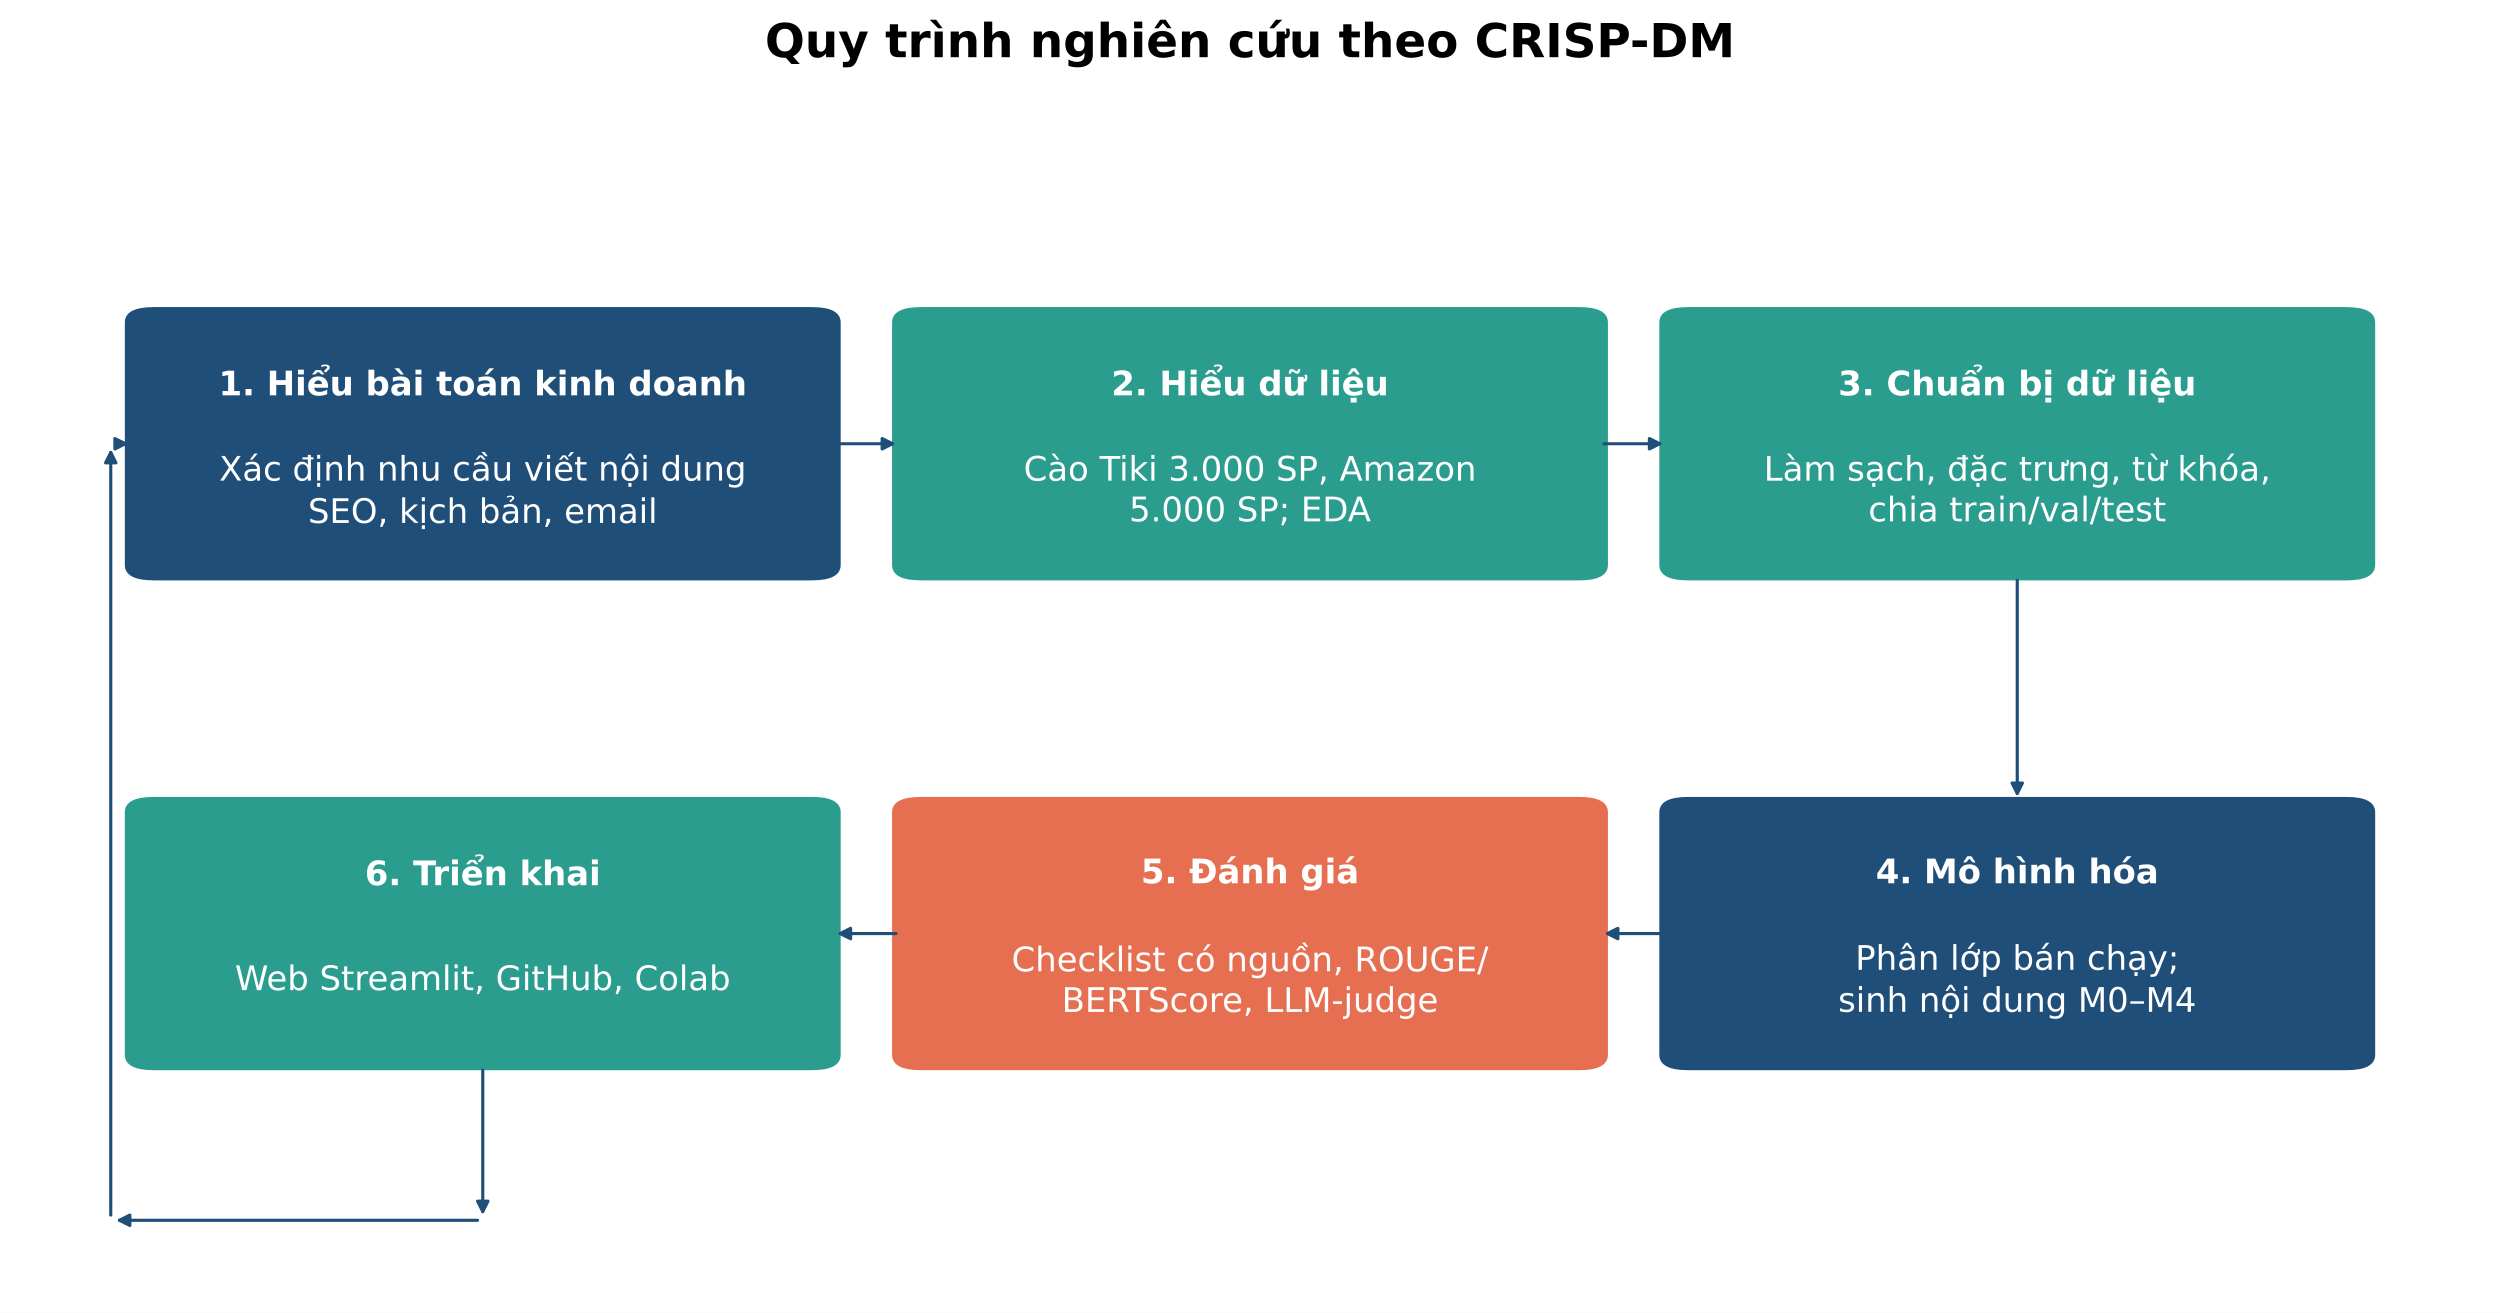
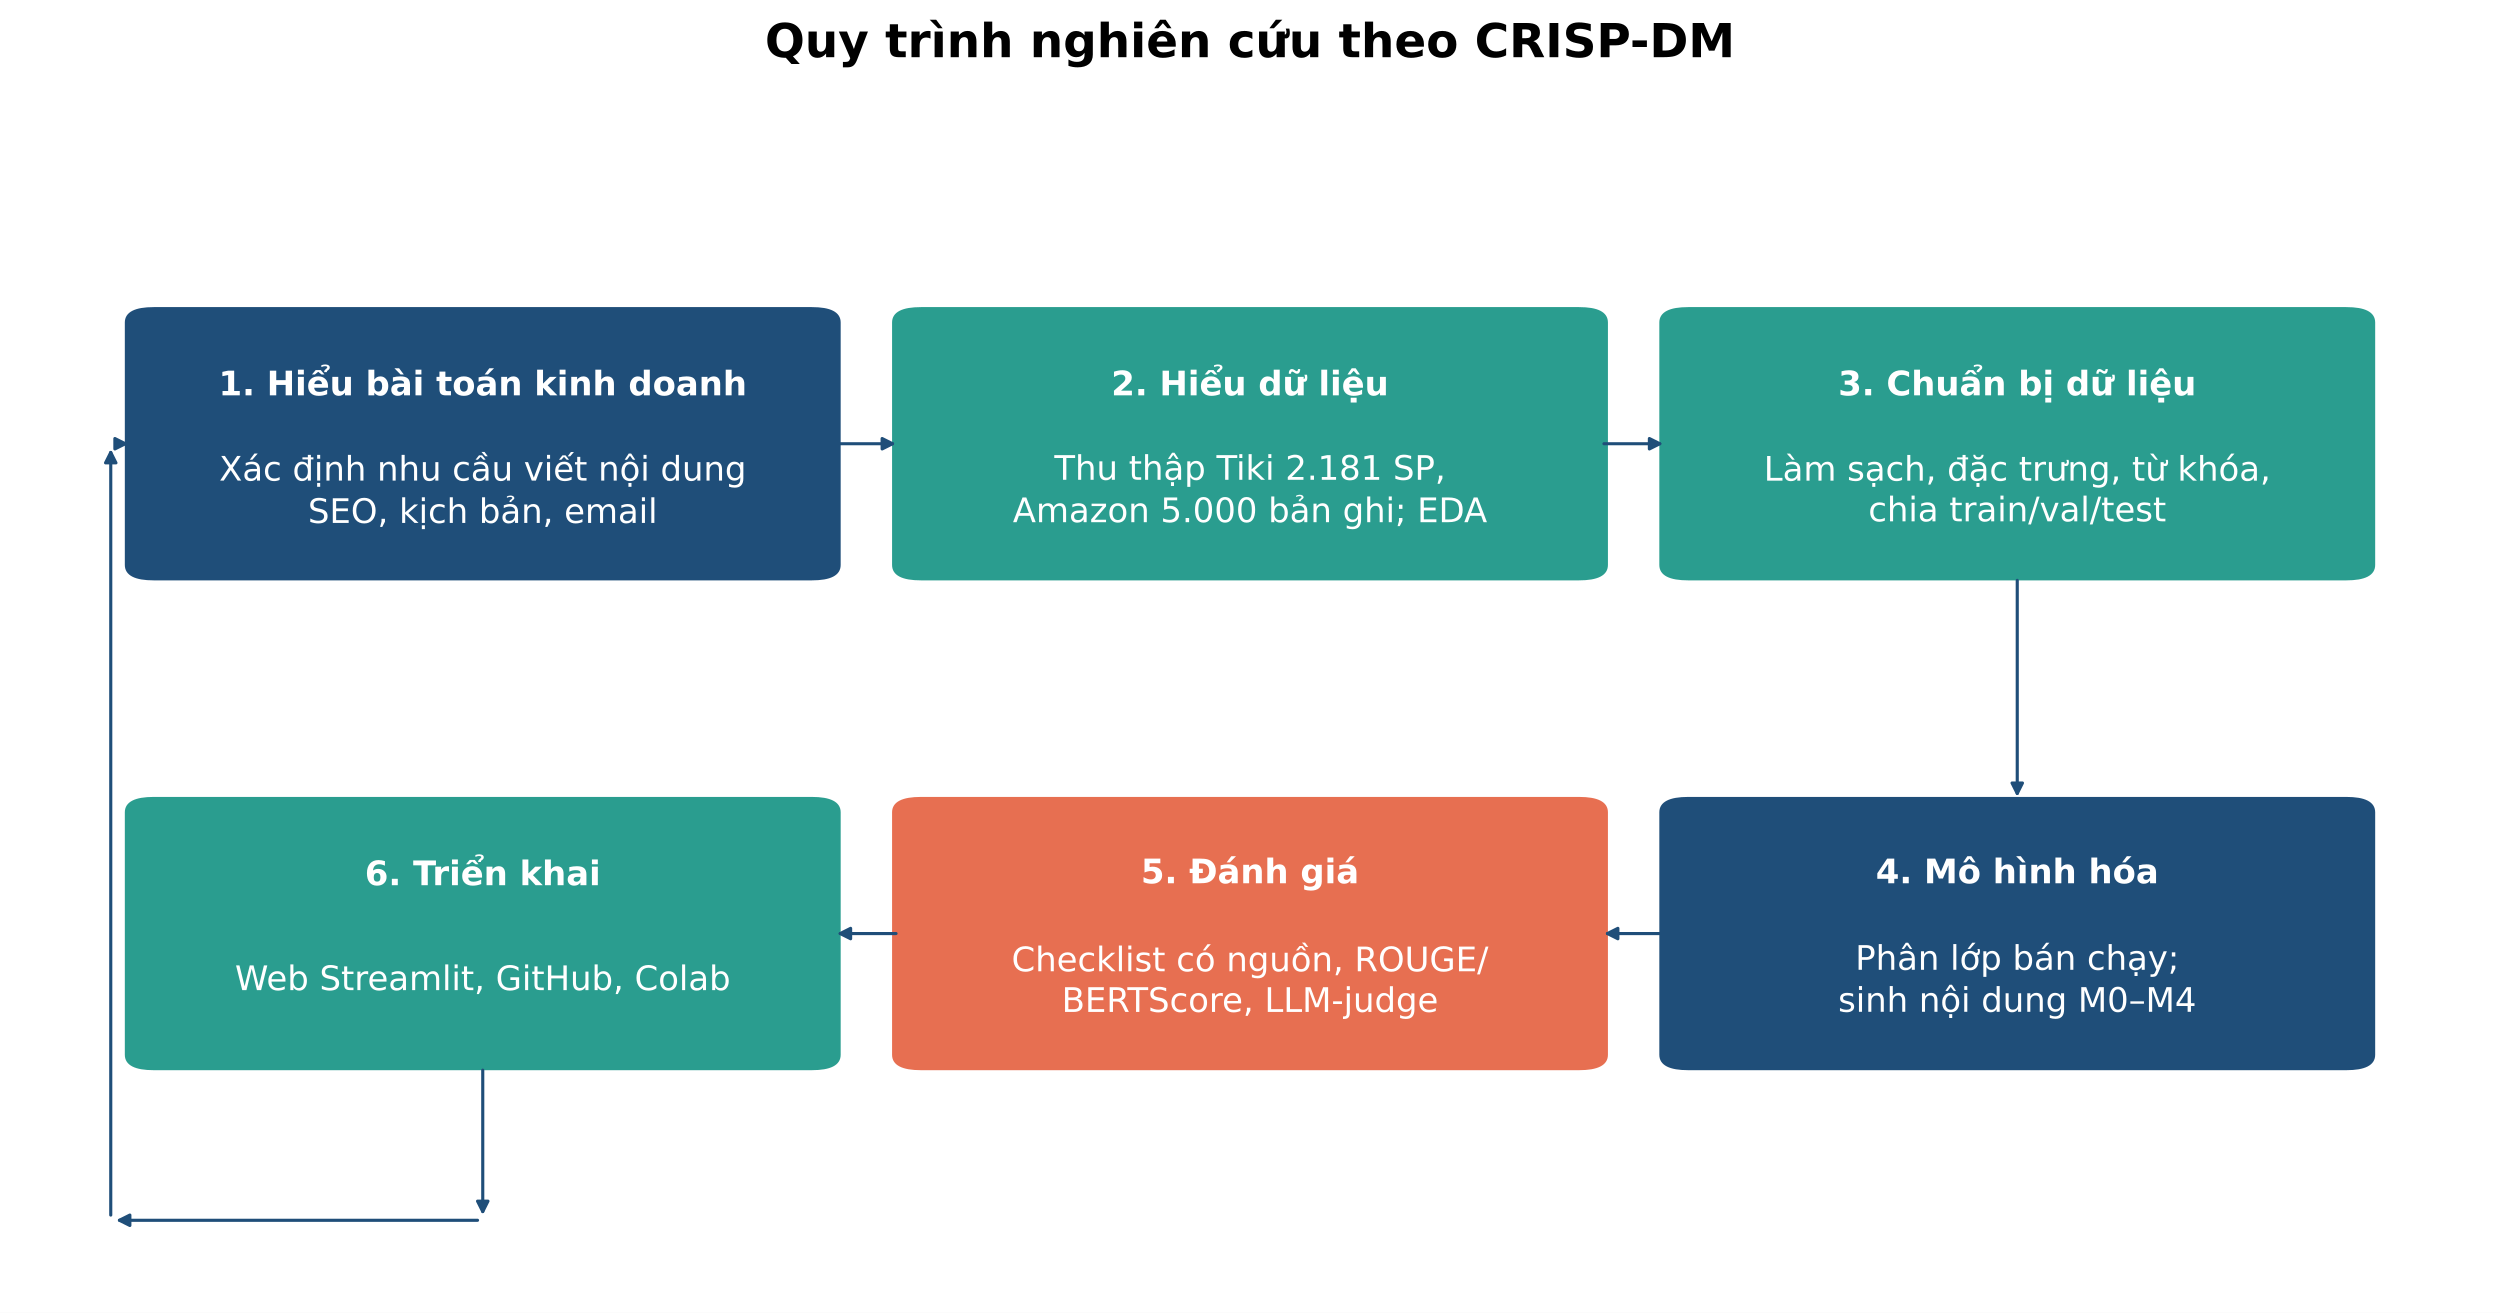
<svg xmlns="http://www.w3.org/2000/svg" width="959.76pt" height="504pt" viewBox="0 0 959.76 504" version="1.1">
  <defs>
    <style type="text/css">*{stroke-linejoin: round; stroke-linecap: butt}</style>
  </defs>
  <g id="figure_1">
    <g id="patch_1">
      <path d="M 0 504  L 959.76 504  L 959.76 0  L 0 0  z " style="fill: #ffffff" />
    </g>
    <g id="axes_1">
      <g id="patch_2">
-         <path d="M 59.03 222.408  L 311.629 222.408  Q 322.34 222.408 322.34 216.904  L 322.34 123.8  Q 322.34 118.296 311.629 118.296  L 59.03 118.296  Q 48.319 118.296 48.319 123.8  L 48.319 216.904  Q 48.319 222.408 59.03 222.408  z " clip-path="url(#p2b11249c9d)" style="fill: #1f4e79; stroke: #1f4e79; stroke-width: 0.8; stroke-linejoin: miter" />
+         <path d="M 59.03 222.408  L 311.629 222.408  Q 322.34 222.408 322.34 216.904  L 322.34 123.8  Q 322.34 118.296 311.629 118.296  L 59.03 118.296  Q 48.319 118.296 48.319 123.8  L 48.319 216.904  Q 48.319 222.408 59.03 222.408  z " clip-path="url(#p324cb21013)" style="fill: #1f4e79; stroke: #1f4e79; stroke-width: 0.8; stroke-linejoin: miter" />
      </g>
      <g id="patch_3">
-         <path d="M 353.58 222.408  L 606.18 222.408  Q 616.891 222.408 616.891 216.904  L 616.891 123.8  Q 616.891 118.296 606.18 118.296  L 353.58 118.296  Q 342.869 118.296 342.869 123.8  L 342.869 216.904  Q 342.869 222.408 353.58 222.408  z " clip-path="url(#p2b11249c9d)" style="fill: #2a9d8f; stroke: #2a9d8f; stroke-width: 0.8; stroke-linejoin: miter" />
+         <path d="M 353.58 222.408  L 606.18 222.408  Q 616.891 222.408 616.891 216.904  L 616.891 123.8  Q 616.891 118.296 606.18 118.296  L 353.58 118.296  Q 342.869 118.296 342.869 123.8  L 342.869 216.904  Q 342.869 222.408 353.58 222.408  z " clip-path="url(#p324cb21013)" style="fill: #2a9d8f; stroke: #2a9d8f; stroke-width: 0.8; stroke-linejoin: miter" />
      </g>
      <g id="patch_4">
-         <path d="M 648.131 222.408  L 900.73 222.408  Q 911.441 222.408 911.441 216.904  L 911.441 123.8  Q 911.441 118.296 900.73 118.296  L 648.131 118.296  Q 637.42 118.296 637.42 123.8  L 637.42 216.904  Q 637.42 222.408 648.131 222.408  z " clip-path="url(#p2b11249c9d)" style="fill: #2a9d8f; stroke: #2a9d8f; stroke-width: 0.8; stroke-linejoin: miter" />
+         <path d="M 648.131 222.408  L 900.73 222.408  Q 911.441 222.408 911.441 216.904  L 911.441 123.8  Q 911.441 118.296 900.73 118.296  L 648.131 118.296  Q 637.42 118.296 637.42 123.8  L 637.42 216.904  Q 637.42 222.408 648.131 222.408  z " clip-path="url(#p324cb21013)" style="fill: #2a9d8f; stroke: #2a9d8f; stroke-width: 0.8; stroke-linejoin: miter" />
      </g>
      <g id="patch_5">
-         <path d="M 648.131 410.45  L 900.73 410.45  Q 911.441 410.45 911.441 404.946  L 911.441 311.842  Q 911.441 306.339 900.73 306.339  L 648.131 306.339  Q 637.42 306.339 637.42 311.842  L 637.42 404.946  Q 637.42 410.45 648.131 410.45  z " clip-path="url(#p2b11249c9d)" style="fill: #1f4e79; stroke: #1f4e79; stroke-width: 0.8; stroke-linejoin: miter" />
+         <path d="M 648.131 410.45  L 900.73 410.45  Q 911.441 410.45 911.441 404.946  L 911.441 311.842  Q 911.441 306.339 900.73 306.339  L 648.131 306.339  Q 637.42 306.339 637.42 311.842  L 637.42 404.946  Q 637.42 410.45 648.131 410.45  z " clip-path="url(#p324cb21013)" style="fill: #1f4e79; stroke: #1f4e79; stroke-width: 0.8; stroke-linejoin: miter" />
      </g>
      <g id="patch_6">
-         <path d="M 353.58 410.45  L 606.18 410.45  Q 616.891 410.45 616.891 404.946  L 616.891 311.842  Q 616.891 306.339 606.18 306.339  L 353.58 306.339  Q 342.869 306.339 342.869 311.842  L 342.869 404.946  Q 342.869 410.45 353.58 410.45  z " clip-path="url(#p2b11249c9d)" style="fill: #e76f51; stroke: #e76f51; stroke-width: 0.8; stroke-linejoin: miter" />
+         <path d="M 353.58 410.45  L 606.18 410.45  Q 616.891 410.45 616.891 404.946  L 616.891 311.842  Q 616.891 306.339 606.18 306.339  L 353.58 306.339  Q 342.869 306.339 342.869 311.842  L 342.869 404.946  Q 342.869 410.45 353.58 410.45  z " clip-path="url(#p324cb21013)" style="fill: #e76f51; stroke: #e76f51; stroke-width: 0.8; stroke-linejoin: miter" />
      </g>
      <g id="patch_7">
-         <path d="M 59.03 410.45  L 311.629 410.45  Q 322.34 410.45 322.34 404.946  L 322.34 311.842  Q 322.34 306.339 311.629 306.339  L 59.03 306.339  Q 48.319 306.339 48.319 311.842  L 48.319 404.946  Q 48.319 410.45 59.03 410.45  z " clip-path="url(#p2b11249c9d)" style="fill: #2a9d8f; stroke: #2a9d8f; stroke-width: 0.8; stroke-linejoin: miter" />
+         <path d="M 59.03 410.45  L 311.629 410.45  Q 322.34 410.45 322.34 404.946  L 322.34 311.842  Q 322.34 306.339 311.629 306.339  L 59.03 306.339  Q 48.319 306.339 48.319 311.842  L 48.319 404.946  Q 48.319 410.45 59.03 410.45  z " clip-path="url(#p324cb21013)" style="fill: #2a9d8f; stroke: #2a9d8f; stroke-width: 0.8; stroke-linejoin: miter" />
      </g>
      <g id="patch_8">
-         <path d="M 321.213 170.352  Q 332.604 170.352 342.652 170.352  " clip-path="url(#p2b11249c9d)" style="fill: none; stroke: #1f4e79; stroke-width: 1.2; stroke-linecap: round" />
-         <path d="M 338.652 168.352  L 342.652 170.352  L 338.652 172.352  z " clip-path="url(#p2b11249c9d)" style="fill: #1f4e79; stroke: #1f4e79; stroke-width: 1.2; stroke-linecap: round" />
+         <path d="M 321.213 170.352  Q 332.604 170.352 342.652 170.352  " clip-path="url(#p324cb21013)" style="fill: none; stroke: #1f4e79; stroke-width: 1.2; stroke-linecap: round" />
+         <path d="M 338.652 168.352  L 342.652 170.352  L 338.652 172.352  z " clip-path="url(#p324cb21013)" style="fill: #1f4e79; stroke: #1f4e79; stroke-width: 1.2; stroke-linecap: round" />
      </g>
      <g id="patch_9">
-         <path d="M 615.764 170.352  Q 627.154 170.352 637.203 170.352  " clip-path="url(#p2b11249c9d)" style="fill: none; stroke: #1f4e79; stroke-width: 1.2; stroke-linecap: round" />
-         <path d="M 633.203 168.352  L 637.203 170.352  L 633.203 172.352  z " clip-path="url(#p2b11249c9d)" style="fill: #1f4e79; stroke: #1f4e79; stroke-width: 1.2; stroke-linecap: round" />
+         <path d="M 615.764 170.352  Q 627.154 170.352 637.203 170.352  " clip-path="url(#p324cb21013)" style="fill: none; stroke: #1f4e79; stroke-width: 1.2; stroke-linecap: round" />
+         <path d="M 633.203 168.352  L 637.203 170.352  L 633.203 172.352  z " clip-path="url(#p324cb21013)" style="fill: #1f4e79; stroke: #1f4e79; stroke-width: 1.2; stroke-linecap: round" />
      </g>
      <g id="patch_10">
-         <path d="M 774.43 222.805  Q 774.43 264.375 774.43 304.604  " clip-path="url(#p2b11249c9d)" style="fill: none; stroke: #1f4e79; stroke-width: 1.2; stroke-linecap: round" />
-         <path d="M 776.43 300.604  L 774.43 304.604  L 772.43 300.604  z " clip-path="url(#p2b11249c9d)" style="fill: #1f4e79; stroke: #1f4e79; stroke-width: 1.2; stroke-linecap: round" />
+         <path d="M 774.43 222.805  Q 774.43 264.375 774.43 304.604  " clip-path="url(#p324cb21013)" style="fill: none; stroke: #1f4e79; stroke-width: 1.2; stroke-linecap: round" />
+         <path d="M 776.43 300.604  L 774.43 304.604  L 772.43 300.604  z " clip-path="url(#p324cb21013)" style="fill: #1f4e79; stroke: #1f4e79; stroke-width: 1.2; stroke-linecap: round" />
      </g>
      <g id="patch_11">
-         <path d="M 638.547 358.394  Q 627.156 358.394 617.108 358.394  " clip-path="url(#p2b11249c9d)" style="fill: none; stroke: #1f4e79; stroke-width: 1.2; stroke-linecap: round" />
-         <path d="M 621.108 360.394  L 617.108 358.394  L 621.108 356.394  z " clip-path="url(#p2b11249c9d)" style="fill: #1f4e79; stroke: #1f4e79; stroke-width: 1.2; stroke-linecap: round" />
+         <path d="M 638.547 358.394  Q 627.156 358.394 617.108 358.394  " clip-path="url(#p324cb21013)" style="fill: none; stroke: #1f4e79; stroke-width: 1.2; stroke-linecap: round" />
+         <path d="M 621.108 360.394  L 617.108 358.394  L 621.108 356.394  z " clip-path="url(#p324cb21013)" style="fill: #1f4e79; stroke: #1f4e79; stroke-width: 1.2; stroke-linecap: round" />
      </g>
      <g id="patch_12">
-         <path d="M 343.996 358.394  Q 332.606 358.394 322.557 358.394  " clip-path="url(#p2b11249c9d)" style="fill: none; stroke: #1f4e79; stroke-width: 1.2; stroke-linecap: round" />
-         <path d="M 326.557 360.394  L 322.557 358.394  L 326.557 356.394  z " clip-path="url(#p2b11249c9d)" style="fill: #1f4e79; stroke: #1f4e79; stroke-width: 1.2; stroke-linecap: round" />
+         <path d="M 343.996 358.394  Q 332.606 358.394 322.557 358.394  " clip-path="url(#p324cb21013)" style="fill: none; stroke: #1f4e79; stroke-width: 1.2; stroke-linecap: round" />
+         <path d="M 326.557 360.394  L 322.557 358.394  L 326.557 356.394  z " clip-path="url(#p324cb21013)" style="fill: #1f4e79; stroke: #1f4e79; stroke-width: 1.2; stroke-linecap: round" />
      </g>
      <g id="patch_13">
-         <path d="M 185.33 410.843  Q 185.33 438.655 185.33 465.125  " clip-path="url(#p2b11249c9d)" style="fill: none; stroke: #1f4e79; stroke-width: 1.2; stroke-linecap: round" />
-         <path d="M 187.33 461.125  L 185.33 465.125  L 183.33 461.125  z " clip-path="url(#p2b11249c9d)" style="fill: #1f4e79; stroke: #1f4e79; stroke-width: 1.2; stroke-linecap: round" />
+         <path d="M 185.33 410.843  Q 185.33 438.655 185.33 465.125  " clip-path="url(#p324cb21013)" style="fill: none; stroke: #1f4e79; stroke-width: 1.2; stroke-linecap: round" />
+         <path d="M 187.33 461.125  L 185.33 465.125  L 183.33 461.125  z " clip-path="url(#p324cb21013)" style="fill: #1f4e79; stroke: #1f4e79; stroke-width: 1.2; stroke-linecap: round" />
      </g>
      <g id="patch_14">
-         <path d="M 183.329 468.468  Q 113.922 468.468 45.857 468.468  " clip-path="url(#p2b11249c9d)" style="fill: none; stroke: #1f4e79; stroke-width: 1.2; stroke-linecap: round" />
-         <path d="M 49.857 470.468  L 45.857 468.468  L 49.857 466.468  z " clip-path="url(#p2b11249c9d)" style="fill: #1f4e79; stroke: #1f4e79; stroke-width: 1.2; stroke-linecap: round" />
+         <path d="M 183.329 468.468  Q 113.922 468.468 45.857 468.468  " clip-path="url(#p324cb21013)" style="fill: none; stroke: #1f4e79; stroke-width: 1.2; stroke-linecap: round" />
+         <path d="M 49.857 470.468  L 45.857 468.468  L 49.857 466.468  z " clip-path="url(#p324cb21013)" style="fill: #1f4e79; stroke: #1f4e79; stroke-width: 1.2; stroke-linecap: round" />
      </g>
      <g id="patch_15">
-         <path d="M 42.517 466.471  Q 42.517 319.412 42.517 173.695  " clip-path="url(#p2b11249c9d)" style="fill: none; stroke: #1f4e79; stroke-width: 1.2; stroke-linecap: round" />
-         <path d="M 40.517 177.695  L 42.517 173.695  L 44.517 177.695  z " clip-path="url(#p2b11249c9d)" style="fill: #1f4e79; stroke: #1f4e79; stroke-width: 1.2; stroke-linecap: round" />
+         <path d="M 42.517 466.471  Q 42.517 319.412 42.517 173.695  " clip-path="url(#p324cb21013)" style="fill: none; stroke: #1f4e79; stroke-width: 1.2; stroke-linecap: round" />
+         <path d="M 40.517 177.695  L 42.517 173.695  L 44.517 177.695  z " clip-path="url(#p324cb21013)" style="fill: #1f4e79; stroke: #1f4e79; stroke-width: 1.2; stroke-linecap: round" />
      </g>
      <g id="patch_16">
-         <path d="M 44.518 170.352  Q 46.981 170.352 48.103 170.352  " clip-path="url(#p2b11249c9d)" style="fill: none; stroke: #1f4e79; stroke-width: 1.2; stroke-linecap: round" />
-         <path d="M 44.103 168.352  L 48.103 170.352  L 44.103 172.352  z " clip-path="url(#p2b11249c9d)" style="fill: #1f4e79; stroke: #1f4e79; stroke-width: 1.2; stroke-linecap: round" />
+         <path d="M 44.518 170.352  Q 46.981 170.352 48.103 170.352  " clip-path="url(#p324cb21013)" style="fill: none; stroke: #1f4e79; stroke-width: 1.2; stroke-linecap: round" />
+         <path d="M 44.103 168.352  L 48.103 170.352  L 44.103 172.352  z " clip-path="url(#p324cb21013)" style="fill: #1f4e79; stroke: #1f4e79; stroke-width: 1.2; stroke-linecap: round" />
      </g>
      <g id="text_1">
        <text style="font-weight: 700; font-size: 13px; font-family: 'DejaVu Sans'; text-anchor: middle; fill: #ffffff" x="185.33" y="151.784" transform="rotate(-0 185.3297 151.7836)">1. Hiểu bài toán kinh doanh</text>
      </g>
      <g id="text_2">
        <text style="font-size: 13px; font-family: 'DejaVu Sans'; fill: #ffffff" transform="translate(84.12466 184.512)">Xác định nhu cầu viết nội dung</text>
        <text style="font-size: 13px; font-family: 'DejaVu Sans'; fill: #ffffff" transform="translate(118.2324 200.7675)">SEO, kịch bản, email</text>
      </g>
      <g id="text_3">
        <text style="font-weight: 700; font-size: 13px; font-family: 'DejaVu Sans'; text-anchor: middle; fill: #ffffff" x="479.88" y="151.784" transform="rotate(-0 479.88 151.7836)">2. Hiểu dữ liệu</text>
      </g>
      <g id="text_4">
-         <text style="font-size: 13px; font-family: 'DejaVu Sans'; fill: #ffffff" transform="translate(392.9831 184.5338)">Cào Tiki 3.000 SP, Amazon</text>
-         <text style="font-size: 13px; font-family: 'DejaVu Sans'; fill: #ffffff" transform="translate(433.4598 200.1363)">5.000 SP; EDA</text>
+         <text style="font-size: 13px; font-family: 'DejaVu Sans'; fill: #ffffff" transform="translate(404.7654 184.2073)">Thu thập Tiki 2.181 SP,</text>
+         <text style="font-size: 13px; font-family: 'DejaVu Sans'; fill: #ffffff" transform="translate(388.8241 200.4629)">Amazon 5.000 bản ghi; EDA</text>
      </g>
      <g id="text_5">
        <text style="font-weight: 700; font-size: 13px; font-family: 'DejaVu Sans'; text-anchor: middle; fill: #ffffff" x="774.43" y="151.784" transform="rotate(-0 774.4303 151.7836)">3. Chuẩn bị dữ liệu</text>
      </g>
      <g id="text_6">
        <text style="font-size: 13px; font-family: 'DejaVu Sans'; fill: #ffffff" transform="translate(677.1243 184.5333)">Làm sạch, đặc trưng, từ khóa,</text>
        <text style="font-size: 13px; font-family: 'DejaVu Sans'; fill: #ffffff" transform="translate(717.2557 200.1368)">chia train/val/test</text>
      </g>
      <g id="text_7">
        <text style="font-weight: 700; font-size: 13px; font-family: 'DejaVu Sans'; text-anchor: middle; fill: #ffffff" x="774.43" y="339.1" transform="rotate(-0 774.4303 339.0999)">4. Mô hình hóa</text>
      </g>
      <g id="text_8">
        <text style="font-size: 13px; font-family: 'DejaVu Sans'; fill: #ffffff" transform="translate(712.2396 372.3157)">Phân lớp bán chạy;</text>
        <text style="font-size: 13px; font-family: 'DejaVu Sans'; fill: #ffffff" transform="translate(705.6705 388.4392)">sinh nội dung M0–M4</text>
      </g>
      <g id="text_9">
        <text style="font-weight: 700; font-size: 13px; font-family: 'DejaVu Sans'; text-anchor: middle; fill: #ffffff" x="479.88" y="339.1" transform="rotate(-0 479.88 339.0999)">5. Đánh giá</text>
      </g>
      <g id="text_10">
        <text style="font-size: 13px; font-family: 'DejaVu Sans'; fill: #ffffff" transform="translate(388.3387 372.8804)">Checklist có nguồn, ROUGE/</text>
        <text style="font-size: 13px; font-family: 'DejaVu Sans'; fill: #ffffff" transform="translate(407.5878 388.4839)">BERTScore, LLM-judge</text>
      </g>
      <g id="text_11">
        <text style="font-weight: 700; font-size: 13px; font-family: 'DejaVu Sans'; text-anchor: middle; fill: #ffffff" x="185.33" y="339.826" transform="rotate(-0 185.3297 339.826)">6. Triển khai</text>
      </g>
      <g id="text_12">
        <text style="font-size: 13px; font-family: 'DejaVu Sans'; text-anchor: middle; fill: #ffffff" x="185.33" y="380.117" transform="rotate(-0 185.3297 380.1175)">Web Streamlit, GitHub, Colab</text>
      </g>
    </g>
    <g id="text_13">
      <text style="font-weight: 700; font-size: 18px; font-family: 'DejaVu Sans'; text-anchor: middle" x="479.88" y="21.957" transform="rotate(-0 479.88 21.95719)">Quy trình nghiên cứu theo CRISP-DM</text>
    </g>
  </g>
  <defs>
-     <clipPath id="p2b11249c9d">
+     <clipPath id="p324cb21013">
      <rect x="33.592" y="32.76" width="892.577" height="458.64" />
    </clipPath>
  </defs>
</svg>
